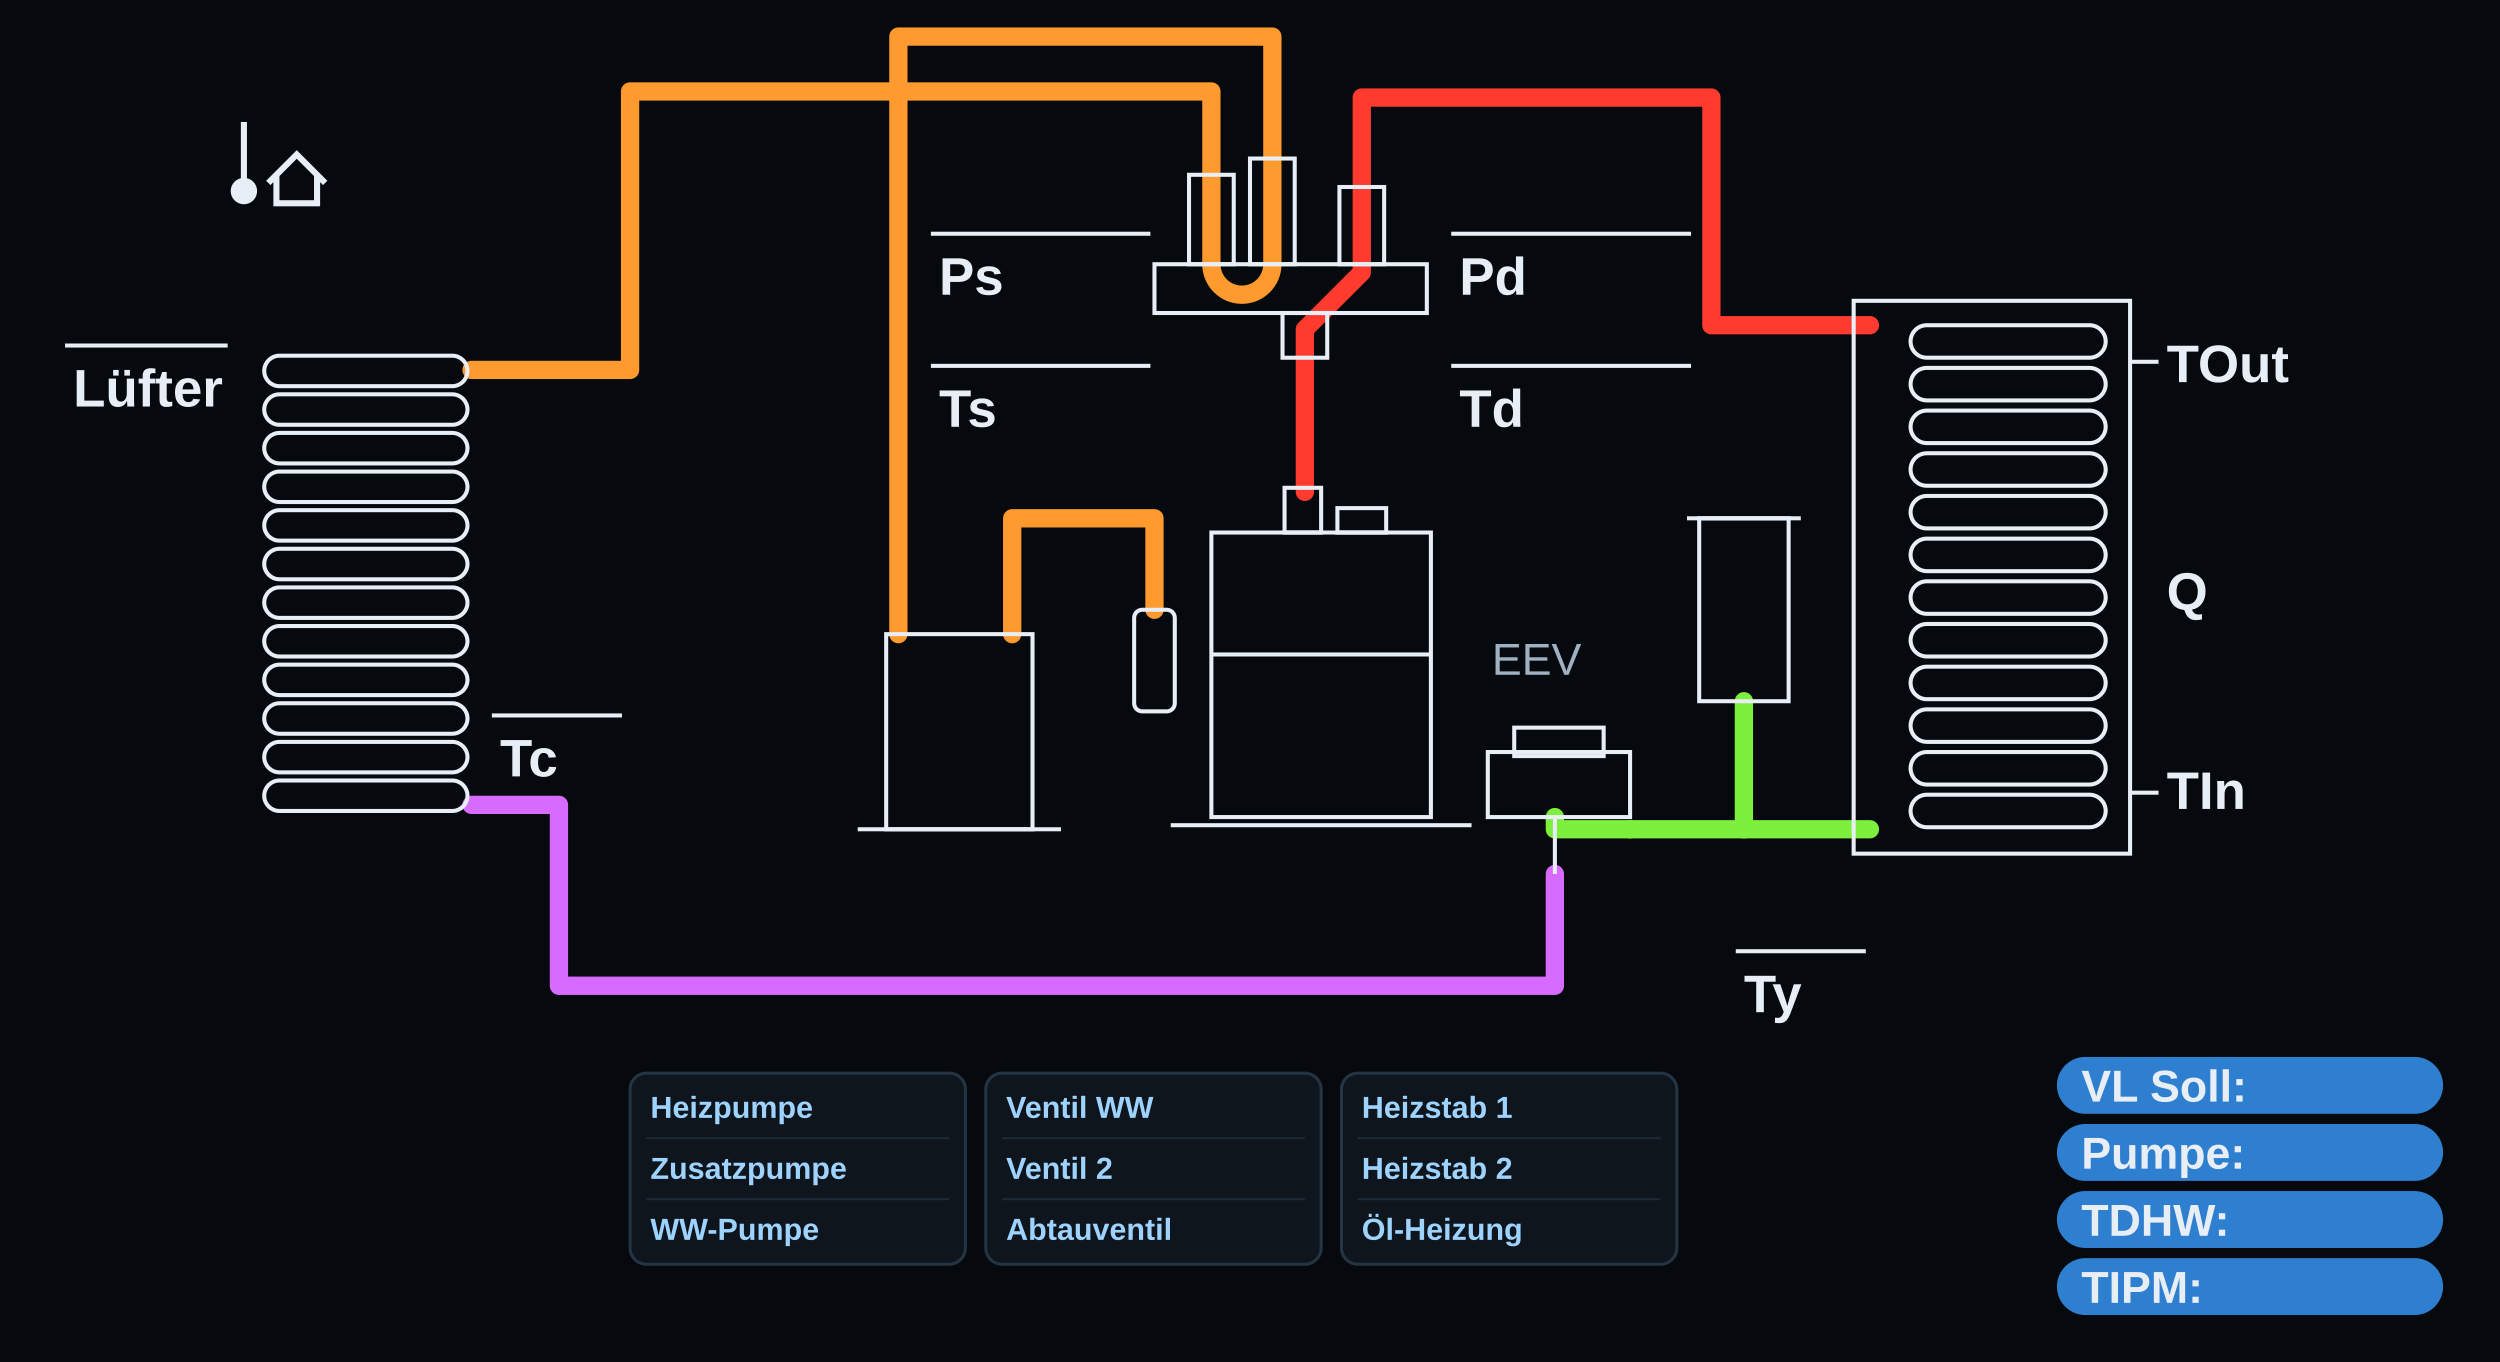
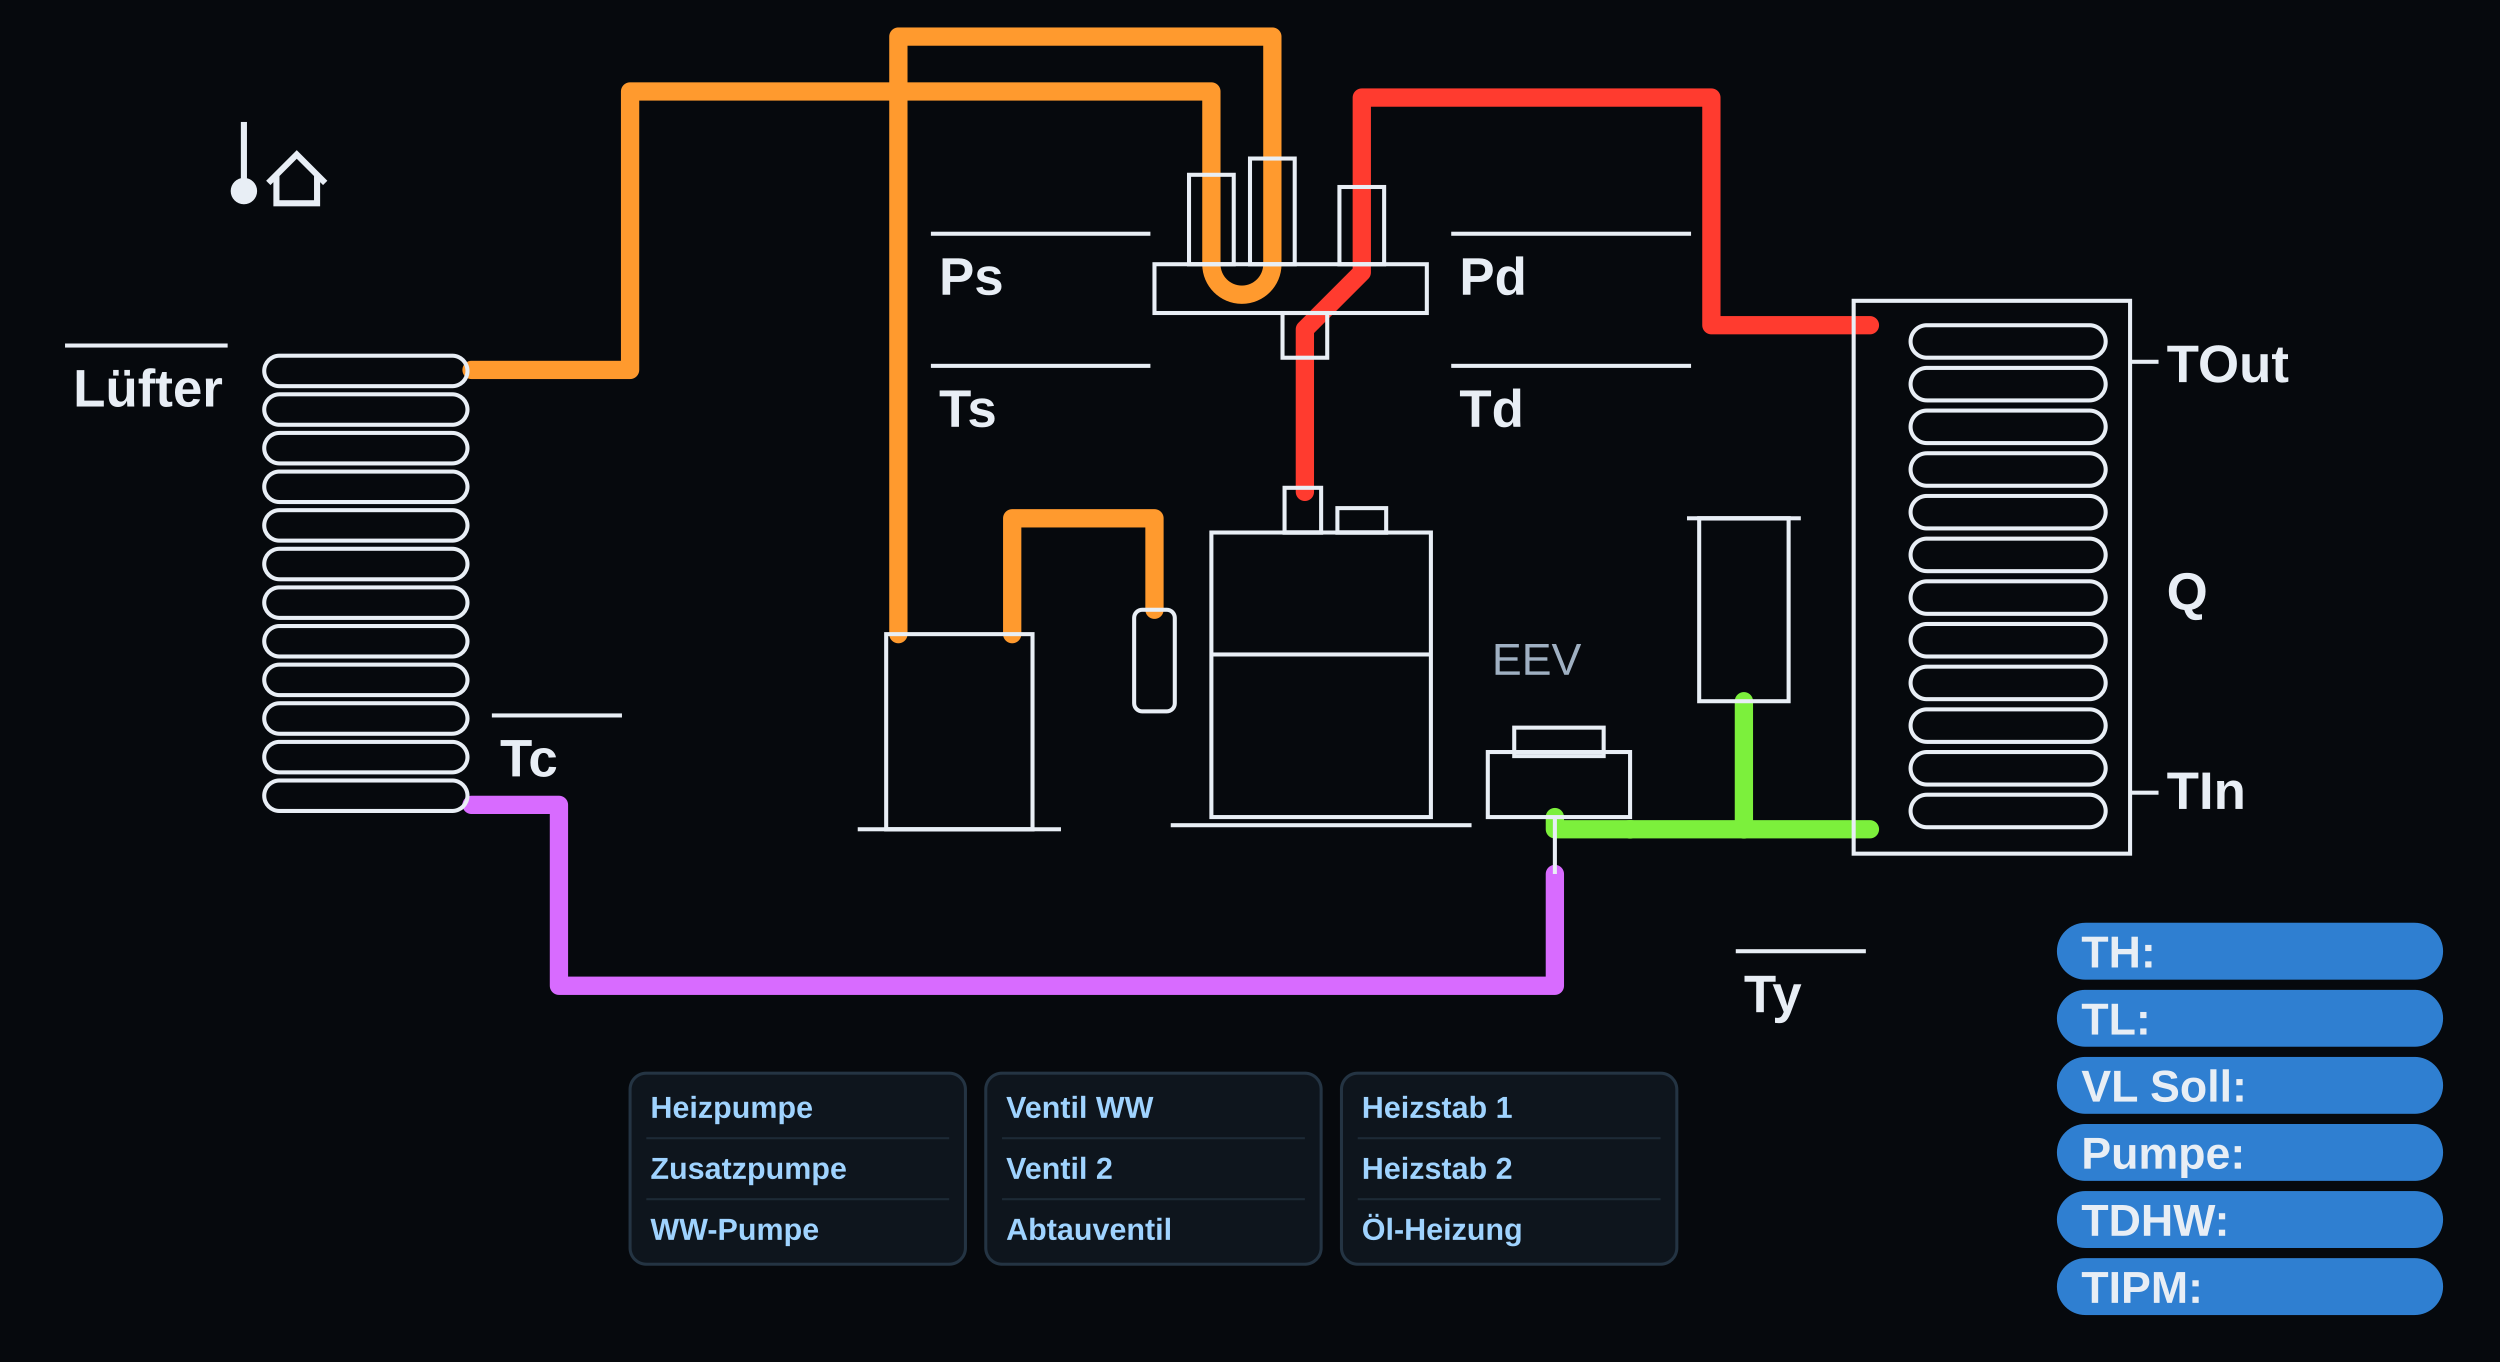
<svg xmlns="http://www.w3.org/2000/svg" viewBox="230 170 1230 670" width="1230" height="670">
  <defs>
    <style>.l{fill:#e8eef5;font:600 26px Arial,Helvetica,sans-serif}.s{fill:#9fb0c2;font:500 22px Arial,Helvetica,sans-serif}.u{stroke:#e8eef5;stroke-width:2}</style>
  </defs>
  <rect width="1600" height="900" fill="#06090d" />
  <path d="M462 352 H540 V215 H826 V300 A15 15 0 0 0 856 300 V188 H672 V482" fill="none" stroke="#ff9a2e" stroke-width="9" stroke-linejoin="round" stroke-linecap="round" />
  <path d="M728 482 V425 H798 V470" fill="none" stroke="#ff9a2e" stroke-width="9" stroke-linejoin="round" stroke-linecap="round" />
  <path d="M872 412 V332 L900 304 V218 H1072 V330 H1150" fill="none" stroke="#ff3b2f" stroke-width="9" stroke-linejoin="round" stroke-linecap="round" />
  <path d="M1150 578 H1032" fill="none" stroke="#7cf03c" stroke-width="9" stroke-linejoin="round" stroke-linecap="round" />
  <path d="M1088 578 V515" fill="none" stroke="#7cf03c" stroke-width="9" stroke-linejoin="round" stroke-linecap="round" />
  <path d="M1032 578 H995 V572" fill="none" stroke="#7cf03c" stroke-width="9" stroke-linejoin="round" stroke-linecap="round" />
  <path d="M995 600 V655 H505 V566 H462" fill="none" stroke="#d86bff" stroke-width="9" stroke-linejoin="round" stroke-linecap="round" />
  <rect x="360" y="345" width="100" height="15" rx="7.5" fill="none" class="u" />
  <rect x="360" y="364" width="100" height="15" rx="7.5" fill="none" class="u" />
  <rect x="360" y="383" width="100" height="15" rx="7.5" fill="none" class="u" />
  <rect x="360" y="402" width="100" height="15" rx="7.5" fill="none" class="u" />
  <rect x="360" y="421" width="100" height="15" rx="7.5" fill="none" class="u" />
  <rect x="360" y="440" width="100" height="15" rx="7.5" fill="none" class="u" />
  <rect x="360" y="459" width="100" height="15" rx="7.5" fill="none" class="u" />
  <rect x="360" y="478" width="100" height="15" rx="7.5" fill="none" class="u" />
  <rect x="360" y="497" width="100" height="15" rx="7.5" fill="none" class="u" />
  <rect x="360" y="516" width="100" height="15" rx="7.5" fill="none" class="u" />
  <rect x="360" y="535" width="100" height="15" rx="7.5" fill="none" class="u" />
  <rect x="360" y="554" width="100" height="15" rx="7.5" fill="none" class="u" />
  <rect x="798" y="300" width="134" height="24" fill="none" class="u" />
  <rect x="815" y="256" width="22" height="44" fill="none" class="u" />
  <rect x="845" y="248" width="22" height="52" fill="none" class="u" />
  <rect x="889" y="262" width="22" height="38" fill="none" class="u" />
  <rect x="861" y="324" width="22" height="22" fill="none" class="u" />
  <rect x="666" y="482" width="72" height="96" fill="none" class="u" />
  <path d="M652 578 H752" class="u" />
  <rect x="788" y="470" width="20" height="50" rx="4" fill="none" class="u" />
  <rect x="826" y="432" width="108" height="140" fill="none" class="u" />
  <path d="M806 576 H954" class="u" />
  <rect x="862" y="410" width="18" height="22" fill="none" class="u" />
  <rect x="888" y="420" width="24" height="12" fill="none" class="u" />
  <path d="M826 492 H934" class="u" />
  <rect x="962" y="540" width="70" height="32" fill="none" class="u" />
  <rect x="975" y="528" width="44" height="14" fill="none" class="u" />
  <path d="M995 572 v28" class="u" />
  <rect x="1066" y="425" width="44" height="90" fill="none" class="u" />
  <path d="M1060 425 H1116" class="u" />
  <rect x="1142" y="318" width="136" height="272" fill="none" class="u" />
  <rect x="1170" y="330" width="96" height="16" rx="8" fill="none" class="u" />
  <rect x="1170" y="351" width="96" height="16" rx="8" fill="none" class="u" />
  <rect x="1170" y="372" width="96" height="16" rx="8" fill="none" class="u" />
  <rect x="1170" y="393" width="96" height="16" rx="8" fill="none" class="u" />
  <rect x="1170" y="414" width="96" height="16" rx="8" fill="none" class="u" />
  <rect x="1170" y="435" width="96" height="16" rx="8" fill="none" class="u" />
  <rect x="1170" y="456" width="96" height="16" rx="8" fill="none" class="u" />
  <rect x="1170" y="477" width="96" height="16" rx="8" fill="none" class="u" />
  <rect x="1170" y="498" width="96" height="16" rx="8" fill="none" class="u" />
  <rect x="1170" y="519" width="96" height="16" rx="8" fill="none" class="u" />
  <rect x="1170" y="540" width="96" height="16" rx="8" fill="none" class="u" />
  <rect x="1170" y="561" width="96" height="16" rx="8" fill="none" class="u" />
  <path d="M1278 348 H1292 M1278 560 H1292" class="u" />
  <path d="M688 285 H796" class="u" />
  <text x="692" y="315" class="l">Ps</text>
  <path d="M688 350 H796" class="u" />
  <text x="692" y="380" class="l">Ts</text>
  <path d="M944 285 H1062" class="u" />
  <text x="948" y="315" class="l">Pd</text>
  <path d="M944 350 H1062" class="u" />
  <text x="948" y="380" class="l">Td</text>
  <path d="M472 522 H536" class="u" />
  <text x="476" y="552" class="l">Tc</text>
  <path d="M1084 638 H1148" class="u" />
  <text x="1088" y="668" class="l">Ty</text>
  <path d="M262 340 H342" class="u" />
  <text x="266" y="370" class="l">Lüfter</text>
  <text x="1296" y="358" class="l">TOut</text>
  <text x="1296" y="470" class="l">Q</text>
  <text x="1296" y="568" class="l">TIn</text>
  <text x="900" y="476" class="l" />
  <text x="896" y="512" class="l" />
  <text x="964" y="502" class="s">EEV</text>
  <g transform="translate(344 230)" fill="none" stroke="#e8eef5" stroke-width="3">
    <path d="M6 0 v28" />
    <circle cx="6" cy="34" r="5" fill="#e8eef5" />
    <path d="M18 30 L32 16 L46 30 M22 26 V40 H42 V26" />
  </g>
  <rect x="1242" y="690" width="190" height="28" rx="14" fill="#2f7fd1" />
  <text x="1254" y="712" class="l" style="font-size:22px">VL Soll:</text>
  <rect x="1242" y="723" width="190" height="28" rx="14" fill="#2f7fd1" />
  <text x="1254" y="745" class="l" style="font-size:22px">Pumpe:</text>
  <rect x="1242" y="756" width="190" height="28" rx="14" fill="#2f7fd1" />
  <text x="1254" y="778" class="l" style="font-size:22px">TDHW:</text>
  <rect x="1242" y="789" width="190" height="28" rx="14" fill="#2f7fd1" />
  <text x="1254" y="811" class="l" style="font-size:22px">TIPM:</text>
  <g id="ausgaenge">
    <rect x="540" y="698" width="165" height="94" rx="8" fill="#0e151d" stroke="#243443" stroke-width="1.5" />
    <path d="M548 730 H697" stroke="#1d2a36" stroke-width="1" />
    <path d="M548 760 H697" stroke="#1d2a36" stroke-width="1" />
    <text x="550" y="720" fill="#9fd3ff" style="font:600 15px Arial,Helvetica,sans-serif">Heizpumpe</text>
    <text x="550" y="750" fill="#9fd3ff" style="font:600 15px Arial,Helvetica,sans-serif">Zusatzpumpe</text>
    <text x="550" y="780" fill="#9fd3ff" style="font:600 15px Arial,Helvetica,sans-serif">WW-Pumpe</text>
    <rect x="715" y="698" width="165" height="94" rx="8" fill="#0e151d" stroke="#243443" stroke-width="1.5" />
    <path d="M723 730 H872" stroke="#1d2a36" stroke-width="1" />
    <path d="M723 760 H872" stroke="#1d2a36" stroke-width="1" />
    <text x="725" y="720" fill="#9fd3ff" style="font:600 15px Arial,Helvetica,sans-serif">Ventil WW</text>
    <text x="725" y="750" fill="#9fd3ff" style="font:600 15px Arial,Helvetica,sans-serif">Ventil 2</text>
    <text x="725" y="780" fill="#9fd3ff" style="font:600 15px Arial,Helvetica,sans-serif">Abtauventil</text>
    <rect x="890" y="698" width="165" height="94" rx="8" fill="#0e151d" stroke="#243443" stroke-width="1.5" />
    <path d="M898 730 H1047" stroke="#1d2a36" stroke-width="1" />
    <path d="M898 760 H1047" stroke="#1d2a36" stroke-width="1" />
    <text x="900" y="720" fill="#9fd3ff" style="font:600 15px Arial,Helvetica,sans-serif">Heizstab 1</text>
    <text x="900" y="750" fill="#9fd3ff" style="font:600 15px Arial,Helvetica,sans-serif">Heizstab 2</text>
    <text x="900" y="780" fill="#9fd3ff" style="font:600 15px Arial,Helvetica,sans-serif">Öl-Heizung</text>
  </g>
+   <rect x="1242" y="624" width="190" height="28" rx="14" fill="#2f7fd1" />
+   <text x="1254" y="646" class="l" style="font-size:22px">TH:</text>
+   <rect x="1242" y="657" width="190" height="28" rx="14" fill="#2f7fd1" />
+   <text x="1254" y="679" class="l" style="font-size:22px">TL:</text>
</svg>
